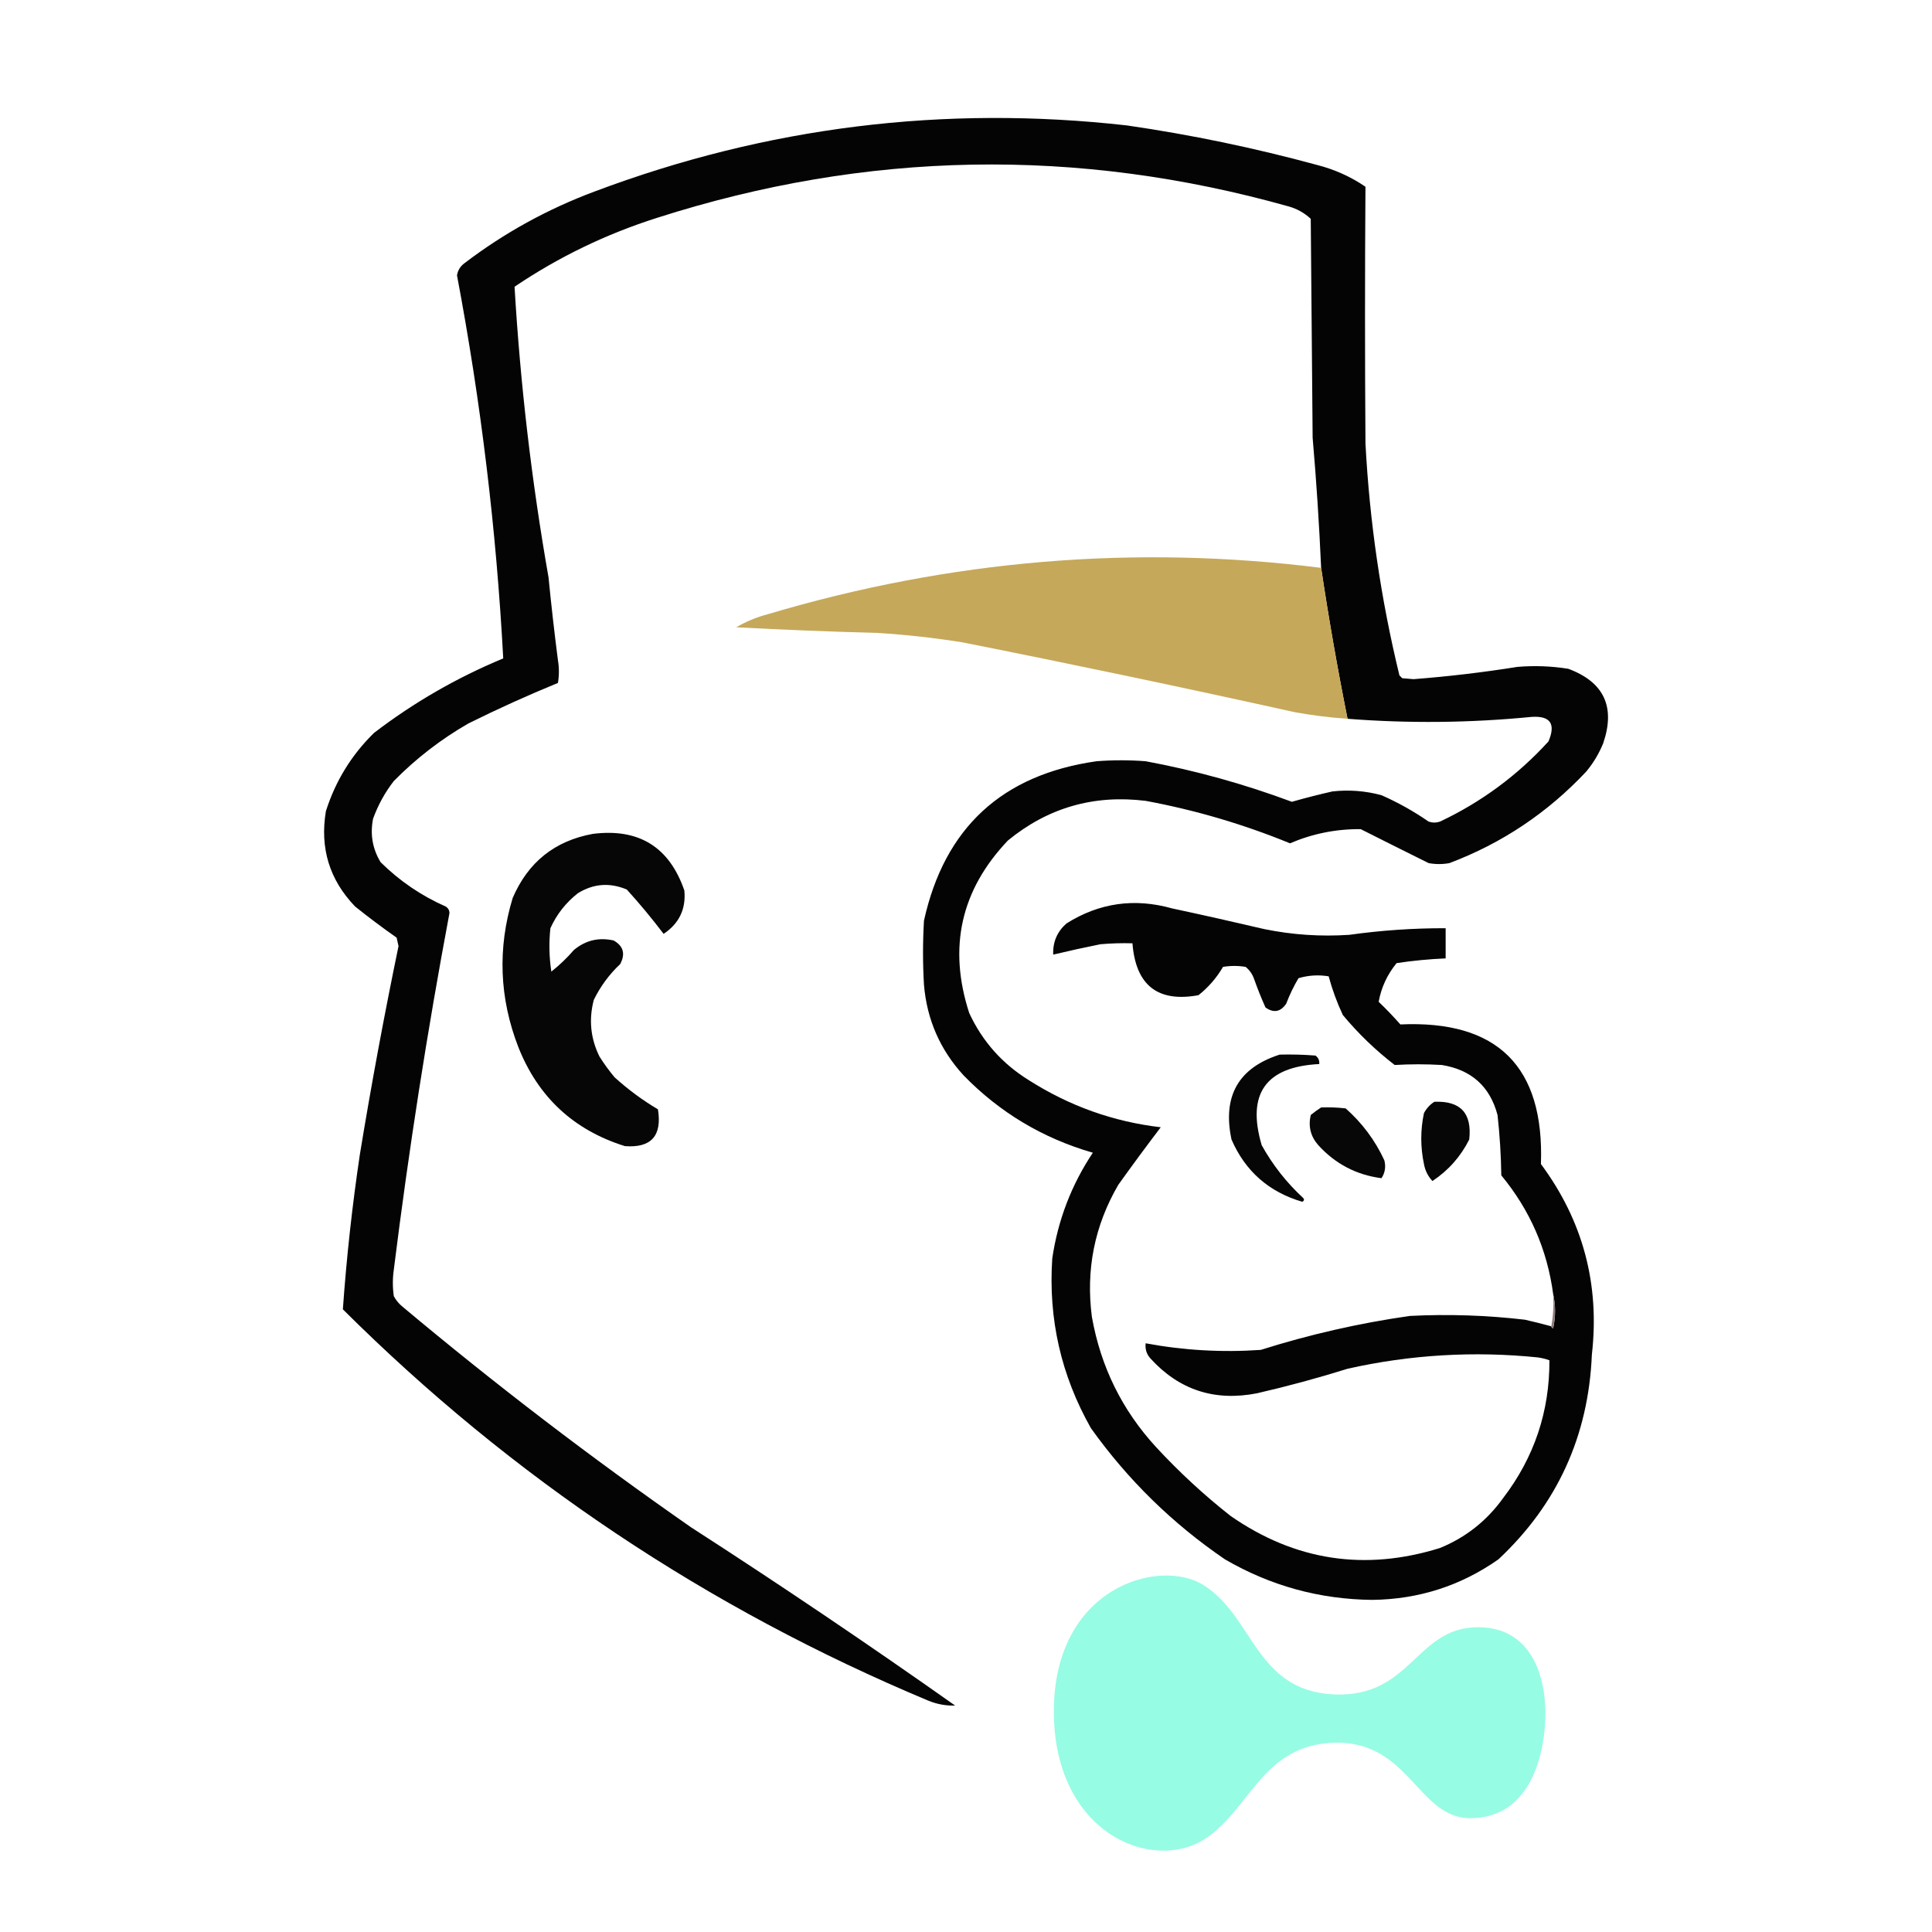
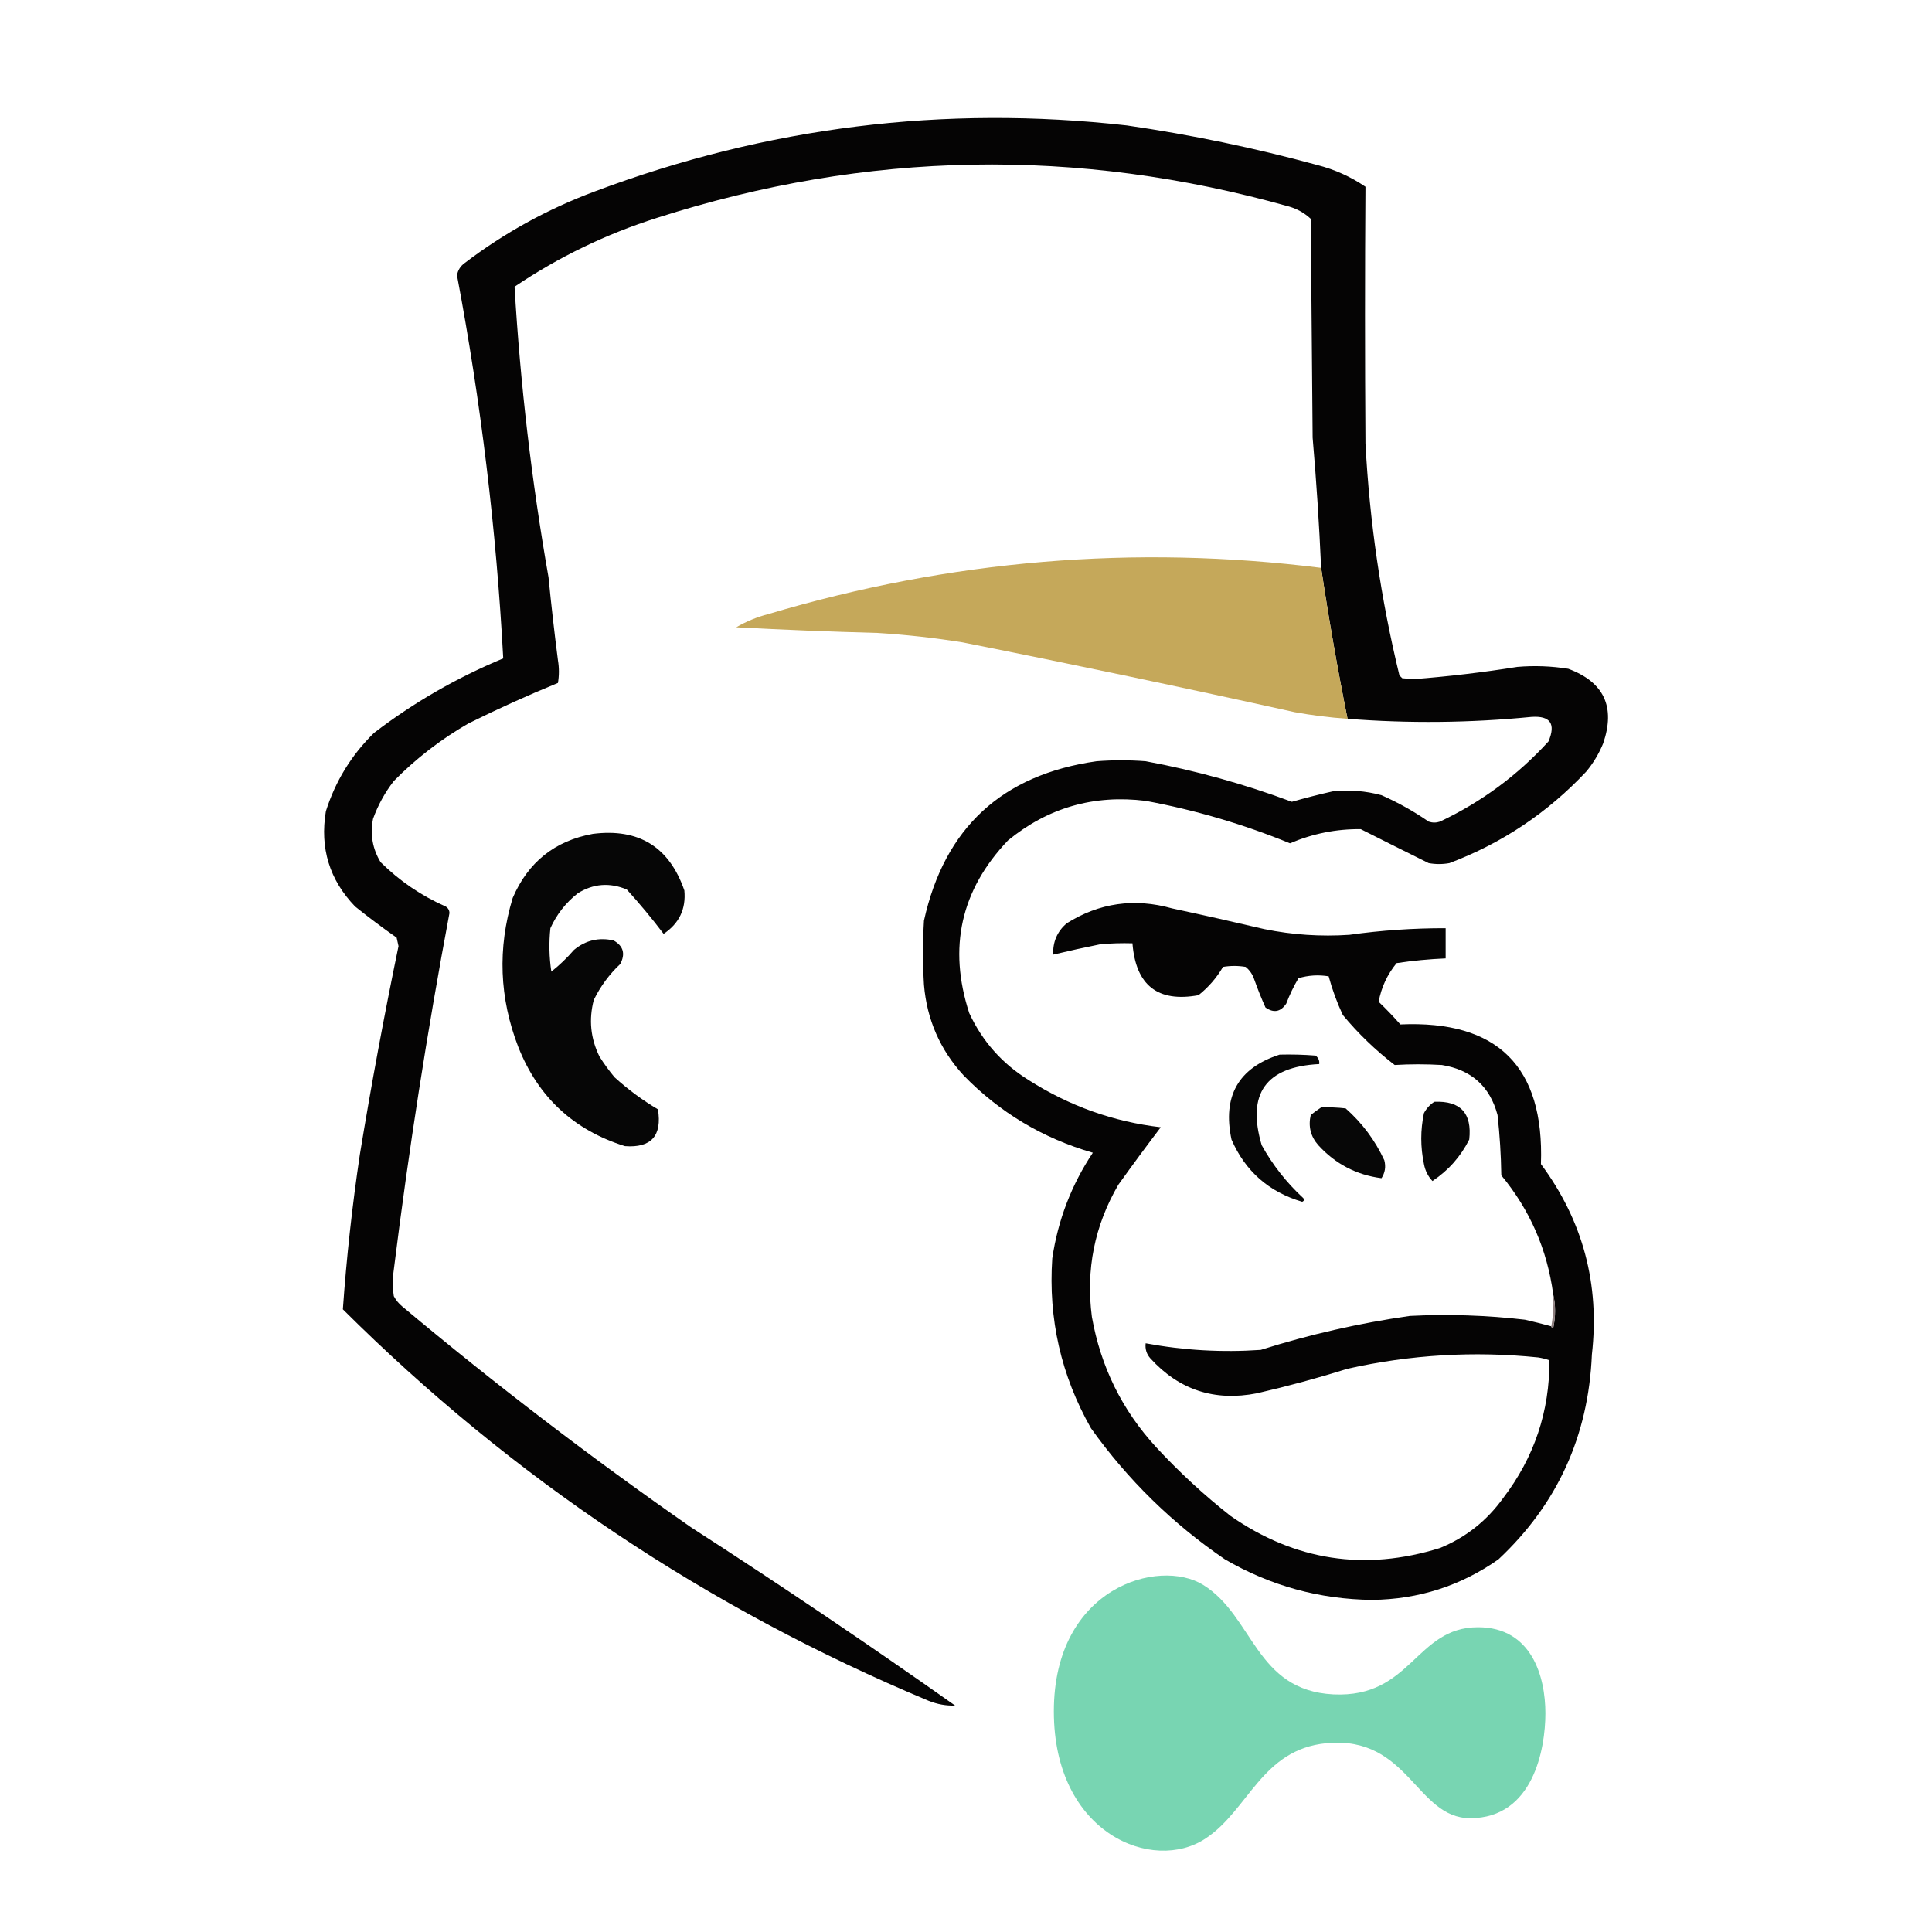
<svg xmlns="http://www.w3.org/2000/svg" version="1.0" width="1024px" height="1024px" viewBox="0 0 1024 1024" preserveAspectRatio="xMidYMid meet" id="svg6" xml:space="preserve">
  <defs id="defs6" />
  <g style="clip-rule:evenodd;fill-rule:evenodd;image-rendering:optimizeQuality;shape-rendering:geometricPrecision;text-rendering:geometricPrecision" id="g10" transform="translate(1.722529,-42.52923)">
    <g id="g1-1">
      <path style="opacity:1" fill="#050404" d="m 820.5,745.5 c 0.06,0.543 0.393,0.876 1,1 1.317,-6.154 1.317,-12.154 0,-18 -3.158,-23.647 -12.325,-44.647 -27.5,-63 -0.155,-10.709 -0.822,-21.375 -2,-32 -4.019,-15.123 -13.852,-23.956 -29.5,-26.5 -8.364,-0.497 -16.698,-0.497 -25,0 -10.131,-7.797 -19.297,-16.63 -27.5,-26.5 -3.126,-6.691 -5.626,-13.525 -7.5,-20.5 -5.449,-0.896 -10.782,-0.563 -16,1 -2.541,4.275 -4.708,8.775 -6.5,13.5 -3.008,4.402 -6.675,5.069 -11,2 -2.196,-4.92 -4.196,-9.92 -6,-15 -0.883,-2.602 -2.383,-4.769 -4.5,-6.5 -4,-0.667 -8,-0.667 -12,0 -3.409,5.828 -7.742,10.828 -13,15 -21.588,3.945 -33.254,-5.222 -35,-27.5 -5.676,-0.166 -11.343,10e-4 -17,0.5 -8.386,1.68 -16.72,3.514 -25,5.5 -0.273,-6.62 2.061,-12.12 7,-16.5 17.365,-10.944 36.031,-13.61 56,-8 16.369,3.509 32.702,7.176 49,11 14.87,3.023 29.87,4.023 45,3 16.914,-2.37 33.914,-3.536 51,-3.5 0,5.333 0,10.667 0,16 -8.72,0.37 -17.387,1.203 -26,2.5 -4.965,6.091 -8.131,12.924 -9.5,20.5 4.016,3.848 7.849,7.848 11.5,12 51.504,-2.33 76.337,22.337 74.5,74 22.258,30.024 31.258,63.691 27,101 -1.808,43.101 -18.308,79.267 -49.5,108.5 -20,14.054 -42.334,21.221 -67,21.5 -27.949,-0.319 -53.949,-7.486 -78,-21.5 -27.798,-18.964 -51.464,-42.131 -71,-69.5 -15.822,-27.941 -22.655,-57.941 -20.5,-90 3.014,-20.345 10.181,-39.011 21.5,-56 -26.555,-7.684 -49.388,-21.351 -68.5,-41 -12.442,-13.557 -19.442,-29.557 -21,-48 -0.667,-11.333 -0.667,-22.667 0,-34 10.891,-49.219 41.391,-77.386 91.5,-84.5 8.667,-0.667 17.333,-0.667 26,0 26.38,4.9 52.214,12.067 77.5,21.5 7.113,-2.038 14.28,-3.871 21.5,-5.5 8.799,-0.973 17.465,-0.306 26,2 8.818,3.906 17.152,8.573 25,14 2,0.667 4,0.667 6,0 22.003,-10.409 41.17,-24.576 57.5,-42.5 3.982,-9.337 0.982,-13.67 -9,-13 -32.497,3.19 -64.997,3.523 -97.5,1 -5.372,-26.825 -10.039,-53.492 -14,-80 -1.012,-23.029 -2.512,-46.029 -4.5,-69 -0.333,-38.667 -0.667,-77.333 -1,-116 -3.297,-3.067 -7.131,-5.233 -11.5,-6.5 -112.191,-31.608 -223.857,-29.608 -335,6 -26.986,8.577 -52.152,20.744 -75.5,36.5 3.041,51.665 9.041,102.999 18,154 1.447,14.691 3.114,29.358 5,44 0.667,4 0.667,8 0,12 -16.068,6.581 -31.901,13.748 -47.5,21.5 -14.521,8.352 -27.687,18.518 -39.5,30.5 -4.696,6.056 -8.363,12.723 -11,20 -1.613,8.27 -0.28,15.937 4,23 10.027,9.935 21.527,17.768 34.5,23.5 1.304,0.804 1.971,1.971 2,3.5 -11.784,62.702 -21.617,125.702 -29.5,189 -0.667,4.667 -0.667,9.333 0,14 1.122,2.124 2.622,3.957 4.5,5.5 49.292,41.3 100.292,80.3 153,117 47.373,30.554 94.039,62.054 140,94.5 -4.698,0.178 -9.365,-0.655 -14,-2.5 C 373.219,894.981 269.719,825.815 180,736.5 c 1.942,-27.42 4.942,-54.753 9,-82 6.062,-36.979 12.896,-73.812 20.5,-110.5 -0.333,-1.5 -0.667,-3 -1,-4.5 -7.512,-5.257 -14.846,-10.757 -22,-16.5 -13.586,-14.101 -18.753,-30.934 -15.5,-50.5 5.075,-15.992 13.575,-29.826 25.5,-41.5 21.019,-16.1 43.852,-29.266 68.5,-39.5 -3.647,-68.178 -11.814,-135.844 -24.5,-203 0.44,-2.714 1.774,-4.88 4,-6.5 21.007,-16.009 44.007,-28.676 69,-38 91.077,-34.232 185.077,-45.899 282,-35 34.121,4.948 67.788,11.948 101,21 9.229,2.367 17.729,6.201 25.5,11.5 -0.315,45.331 -0.315,90.664 0,136 2.179,41.587 8.179,82.587 18,123 0.5,0.5 1,1 1.5,1.5 2,0.167 4,0.333 6,0.5 18.432,-1.424 36.765,-3.591 55,-6.5 9.041,-0.765 18.041,-0.431 27,1 18.931,7.033 25.097,20.2 18.5,39.5 -2.245,5.497 -5.245,10.497 -9,15 -20.471,21.81 -44.638,37.977 -72.5,48.5 -3.667,0.667 -7.333,0.667 -11,0 -11.954,-5.92 -23.954,-11.92 -36,-18 -12.976,-0.133 -25.476,2.367 -37.5,7.5 -24.734,-10.134 -50.234,-17.634 -76.5,-22.5 -27.443,-3.393 -51.776,3.607 -73,21 -24.971,26.26 -31.804,56.76 -20.5,91.5 6.958,14.959 17.458,26.793 31.5,35.5 21.563,13.74 44.897,22.073 70,25 -7.593,9.984 -15.093,20.151 -22.5,30.5 -12.602,21.678 -17.269,45.012 -14,70 4.681,26.434 16.014,49.434 34,69 12.265,13.27 25.432,25.437 39.5,36.5 34.164,23.738 71.164,29.405 111,17 13.664,-5.593 24.831,-14.427 33.5,-26.5 16.464,-21.56 24.631,-45.893 24.5,-73 -1.944,-0.689 -3.944,-1.189 -6,-1.5 -34.035,-3.477 -67.701,-1.477 -101,6 -15.849,4.962 -31.849,9.295 -48,13 -22.464,4.4 -41.297,-1.766 -56.5,-18.5 -2.023,-2.269 -2.856,-4.936 -2.5,-8 20.162,3.759 40.496,4.926 61,3.5 25.872,-8.173 52.205,-14.173 79,-18 20.397,-1.03 40.73,-0.364 61,2 4.708,1.071 9.374,2.237 14,3.5 z" id="path1-1" />
    </g>
    <g id="g2">
      <path style="opacity:1" fill="#c5a85a" d="m 698.5,343.5 c 3.961,26.508 8.628,53.175 14,80 -9.389,-0.651 -18.723,-1.817 -28,-3.5 -58.537,-12.974 -117.204,-25.307 -176,-37 -14.92,-2.392 -29.92,-4.059 -45,-5 -25.14,-0.674 -50.14,-1.674 -75,-3 5.31,-3.106 10.977,-5.439 17,-7 96.519,-28.716 194.186,-36.883 293,-24.5 z" id="path2-5" />
    </g>
    <g id="g3">
      <path style="opacity:1" fill="#060606" d="m 312.5,484.5 c 24.362,-3.076 40.528,6.924 48.5,30 0.917,9.834 -2.75,17.501 -11,23 -6.142,-8.11 -12.642,-15.943 -19.5,-23.5 -9.055,-3.816 -17.722,-3.15 -26,2 -6.36,5.02 -11.193,11.187 -14.5,18.5 -0.831,7.688 -0.665,15.355 0.5,23 4.313,-3.409 8.313,-7.243 12,-11.5 6.148,-5.1 13.148,-6.767 21,-5 5.189,2.913 6.356,7.08 3.5,12.5 -5.825,5.49 -10.491,11.823 -14,19 -2.726,10.408 -1.726,20.408 3,30 2.422,3.844 5.089,7.51 8,11 7.127,6.47 14.794,12.136 23,17 2.262,14.046 -3.571,20.546 -17.5,19.5 -27.159,-8.49 -45.992,-25.99 -56.5,-52.5 -10.069,-25.989 -11.069,-52.322 -3,-79 8.149,-18.994 22.316,-30.328 42.5,-34 z" id="path3-2" />
    </g>
    <g id="g4-7">
      <path style="opacity:1" fill="#060606" d="m 676.5,601.5 c 6.342,-0.166 12.675,0 19,0.5 1.537,1.11 2.203,2.61 2,4.5 -28.377,1.42 -38.543,15.754 -30.5,43 5.808,10.481 13.141,19.815 22,28 0.688,0.832 0.521,1.498 -0.5,2 -17.694,-5.2 -30.194,-16.2 -37.5,-33 -4.873,-22.949 3.627,-37.949 25.5,-45 z" id="path4-6" />
    </g>
    <g id="g5">
      <path style="opacity:1" fill="#060606" d="m 758.5,626.5 c 13.89,-0.607 20.057,6.059 18.5,20 -4.543,9.044 -11.043,16.378 -19.5,22 -2.343,-2.495 -3.843,-5.495 -4.5,-9 -1.892,-9.028 -1.892,-18.028 0,-27 1.36,-2.523 3.193,-4.523 5.5,-6 z" id="path5-1" />
    </g>
    <g id="g6-4">
      <path style="opacity:1" fill="#070707" d="m 698.5,629.5 c 4.346,-0.166 8.679,10e-4 13,0.5 8.788,7.777 15.621,16.944 20.5,27.5 0.893,3.416 0.393,6.583 -1.5,9.5 -13.261,-1.715 -24.428,-7.548 -33.5,-17.5 -4.072,-4.632 -5.405,-9.965 -4,-16 1.812,-1.477 3.645,-2.81 5.5,-4 z" id="path6-2" />
    </g>
    <g id="g7-3">
      <path style="opacity:1" fill="#8c7d7d" d="m 821.5,728.5 c 1.317,5.846 1.317,11.846 0,18 -0.607,-0.124 -0.94,-0.457 -1,-1 0.989,-5.475 1.322,-11.142 1,-17 z" id="path7" />
    </g>
  </g>
  <g id="g9" transform="translate(-3.470275,-0.4702748)">
    <g style="fill:none" id="g7" transform="matrix(-1.809233,0,0,1.366228,822.5603,809.5758)">
-       <path d="M 144,71.699 C 144,119.306 114.866,134.582 99.516,120.98 86.88,109.889 83.121,86.452 64.116,84.046 39.994,81.011 37.906,113.133 22.033,113.133 3.55,113.133 0,86.243 0,72.431 0,58.306 3.968,39.054 19.736,39.054 c 18.379,0 19.423,27.518 42.396,26.053 C 85.001,63.538 85.418,34.869 100.247,22.627 113.195,12.059 144,23.464 144,71.699 Z" fill="#97fce4" id="path1-9" />
+       <path d="M 144,71.699 C 144,119.306 114.866,134.582 99.516,120.98 86.88,109.889 83.121,86.452 64.116,84.046 39.994,81.011 37.906,113.133 22.033,113.133 3.55,113.133 0,86.243 0,72.431 0,58.306 3.968,39.054 19.736,39.054 c 18.379,0 19.423,27.518 42.396,26.053 C 85.001,63.538 85.418,34.869 100.247,22.627 113.195,12.059 144,23.464 144,71.699 Z" fill="#78d5b2" id="path1-9" />
    </g>
  </g>
</svg>
